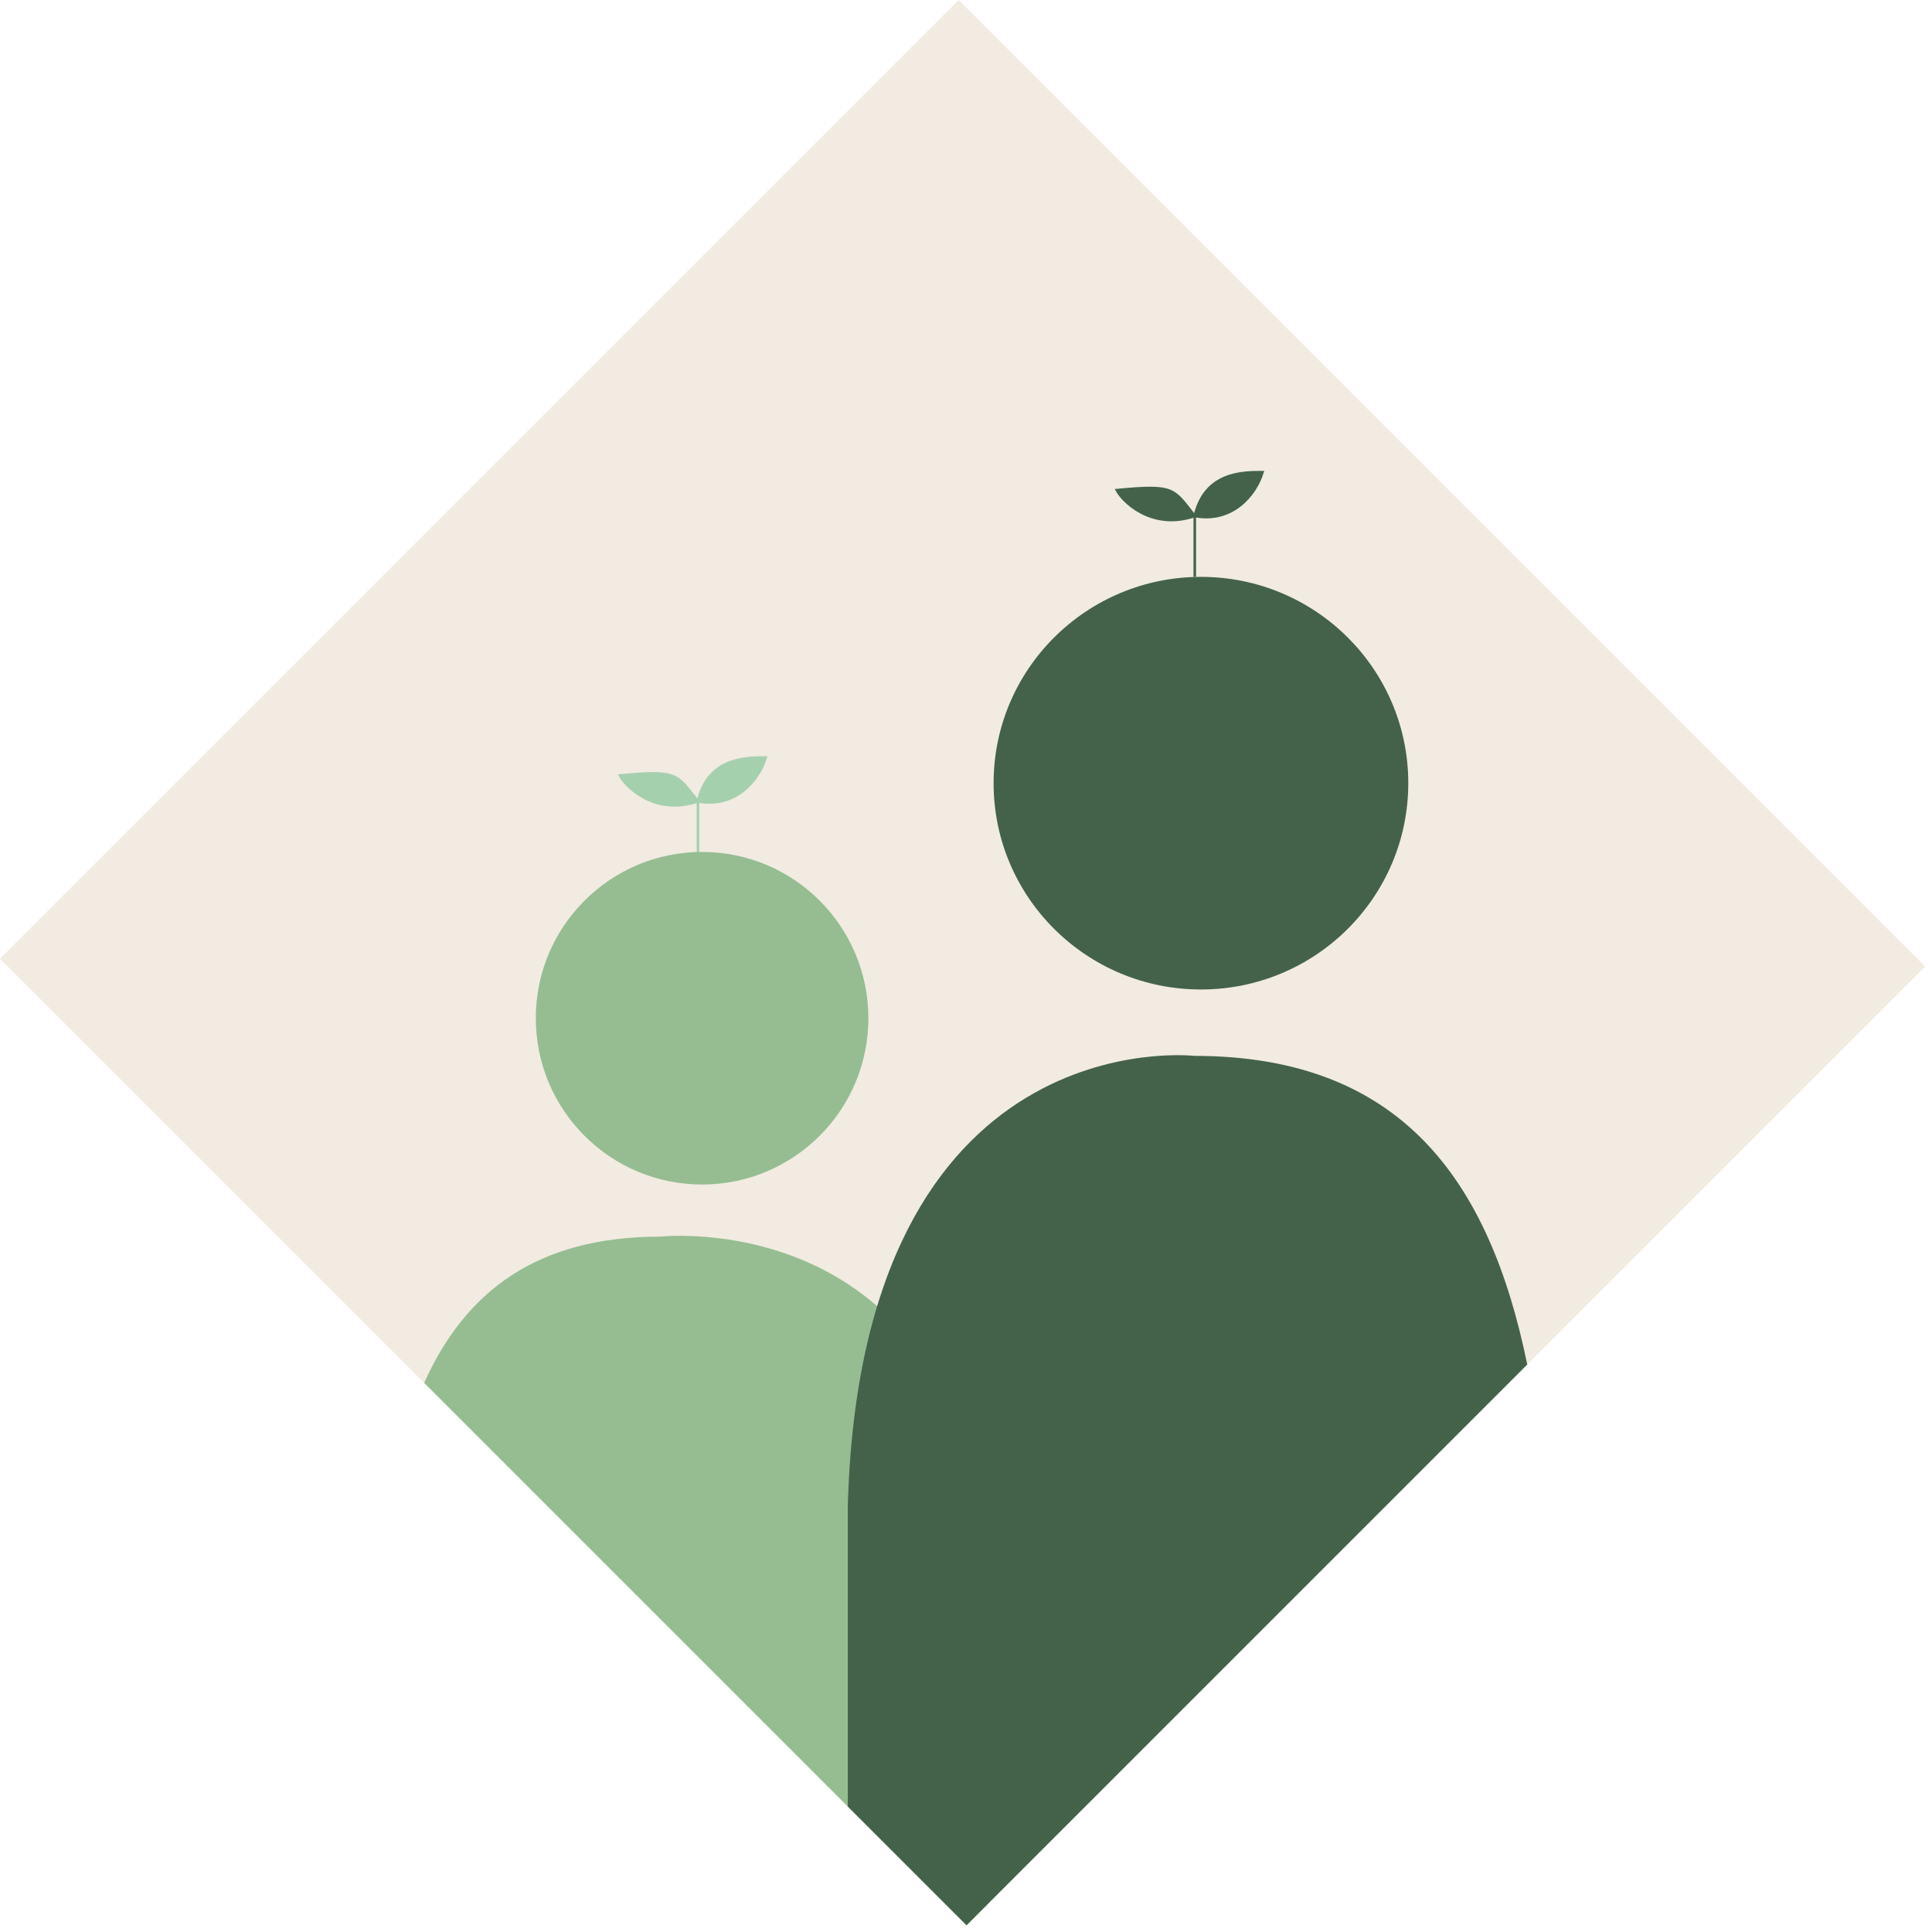
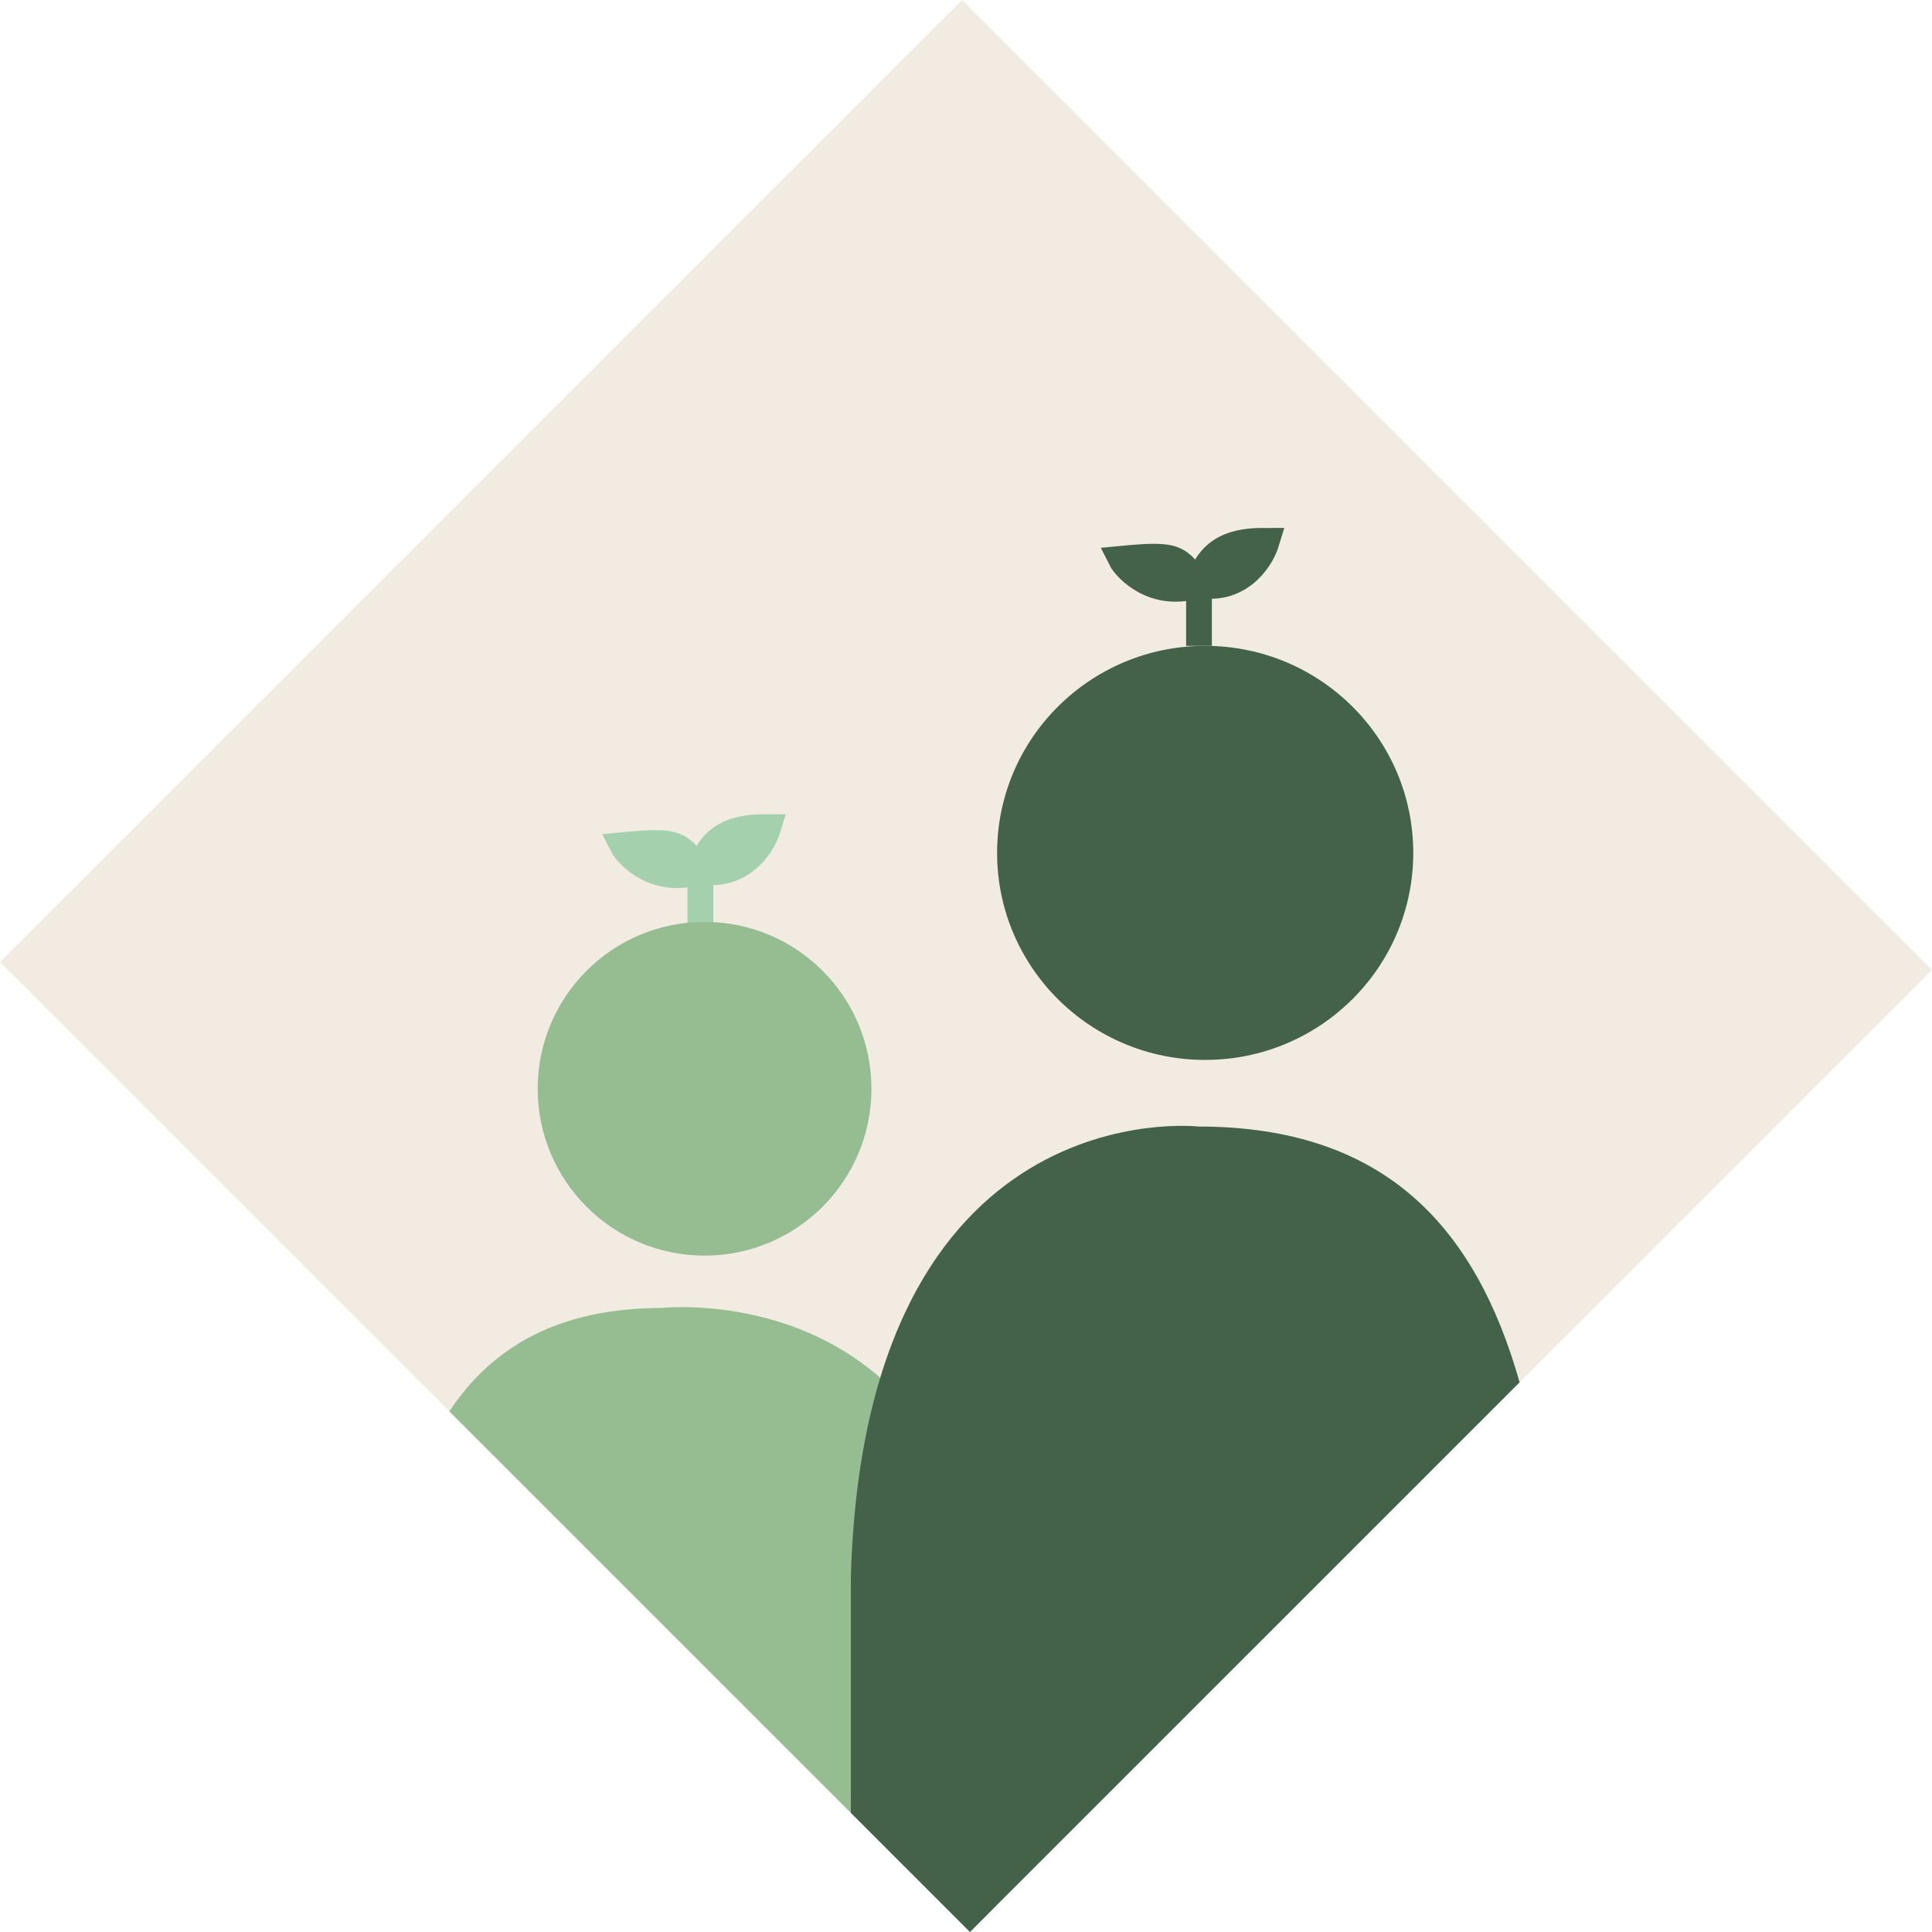
- <svg xmlns="http://www.w3.org/2000/svg" width="225" height="225" viewBox="0 0 225 225" fill="none">
-   <rect y="111.651" width="157.899" height="159.189" transform="rotate(-45 0 111.651)" fill="#F1EBE1" />
-   <path d="M139.142 60.092C133.995 61.837 130.636 58.238 130.059 57.081C136.794 56.438 136.632 56.897 139.142 60.092C140.316 54.987 144.727 54.987 147.033 54.987C146.239 57.65 143.494 60.919 139.142 60.092Z" fill="#44624A" />
-   <path d="M139.142 67.18V60.092M139.142 60.092C133.995 61.837 130.636 58.238 130.059 57.081C136.794 56.438 136.632 56.897 139.142 60.092ZM139.142 60.092C140.316 54.987 144.727 54.987 147.033 54.987C146.239 57.65 143.494 60.919 139.142 60.092Z" stroke="#44624A" stroke-width="0.3" />
-   <path d="M81.284 93.324C76.138 95.069 72.779 91.47 72.201 90.313C78.937 89.67 78.774 90.129 81.284 93.324C82.458 88.219 86.869 88.219 89.176 88.219C88.381 90.882 85.636 94.151 81.284 93.324Z" fill="#A5D0AE" />
-   <path d="M81.284 100.412V93.324M81.284 93.324C76.138 95.069 72.779 91.47 72.201 90.313C78.937 89.67 78.774 90.129 81.284 93.324ZM81.284 93.324C82.458 88.219 86.869 88.219 89.176 88.219C88.381 90.882 85.636 94.151 81.284 93.324Z" stroke="#A5D0AE" stroke-width="0.3" />
-   <path fill-rule="evenodd" clip-rule="evenodd" d="M114.997 221.78L112.563 224.214L49.4 161.051C54.133 150.504 62.429 144.018 76.879 144.018C76.879 144.018 113.743 139.936 114.997 185.397V221.78Z" fill="#95BD91" />
-   <circle cx="81.765" cy="118.582" r="19.365" fill="#95BD91" />
-   <path fill-rule="evenodd" clip-rule="evenodd" d="M177.862 158.916L112.563 224.214L98.738 210.389V175.343C100.302 118.533 139.078 122.966 139.078 122.966C163.066 122.966 173.455 137.333 177.862 158.916Z" fill="#44624A" />
-   <ellipse cx="139.861" cy="91.208" rx="24.147" ry="24.027" fill="#44624A" />
+ <svg xmlns="http://www.w3.org/2000/svg" width="300" height="300" viewBox="0 0 300 300" fill="none">
+   <rect width="211.269" height="212.995" transform="matrix(0.707119 -0.707095 0.707119 0.707095 0 149.385)" fill="#F1EBE1" />
+   <path d="M186.178 90.805C179.292 93.139 174.797 88.324 174.024 86.776C183.037 85.916 182.819 86.531 186.178 90.805C187.749 83.975 193.651 83.975 196.738 83.975C195.674 87.538 192.002 91.911 186.178 90.805Z" fill="#44624A" />
+   <path d="M186.178 100.289V90.805M186.178 90.805C179.292 93.139 174.797 88.324 174.024 86.776C183.037 85.916 182.819 86.531 186.178 90.805ZM186.178 90.805C187.749 83.975 193.651 83.975 196.738 83.975C195.674 87.538 192.002 91.911 186.178 90.805Z" stroke="#44624A" stroke-width="4" />
+   <path d="M108.763 135.268C101.877 137.602 97.382 132.787 96.609 131.239C105.622 130.379 105.404 130.993 108.763 135.268C110.334 128.438 116.236 128.438 119.322 128.438C118.259 132 114.586 136.374 108.763 135.268Z" fill="#A5D0AE" />
+   <path d="M108.763 144.751V135.268M108.763 135.268C101.877 137.602 97.382 132.787 96.609 131.239C105.622 130.379 105.404 130.993 108.763 135.268ZM108.763 135.268C110.334 128.438 116.236 128.438 119.322 128.438C118.259 132 114.586 136.374 108.763 135.268Z" stroke="#A5D0AE" stroke-width="4" />
+   <path d="M102.866 203.095C102.965 203.085 152.195 197.694 153.871 258.458V296.734L150.615 299.99L69.773 219.153C76.459 209.065 86.831 203.095 102.866 203.095Z" fill="#95BD91" />
+   <ellipse cx="109.405" cy="169.062" rx="25.912" ry="25.91" fill="#95BD91" />
+   <path d="M132.118 245.007C134.21 168.998 186.094 174.928 186.094 174.928C214.975 174.928 229.122 190.492 235.963 214.647L150.616 299.99L132.118 281.492V245.007Z" fill="#44624A" />
+   <ellipse cx="187.14" cy="132.436" rx="32.31" ry="32.147" fill="#44624A" />
</svg>
